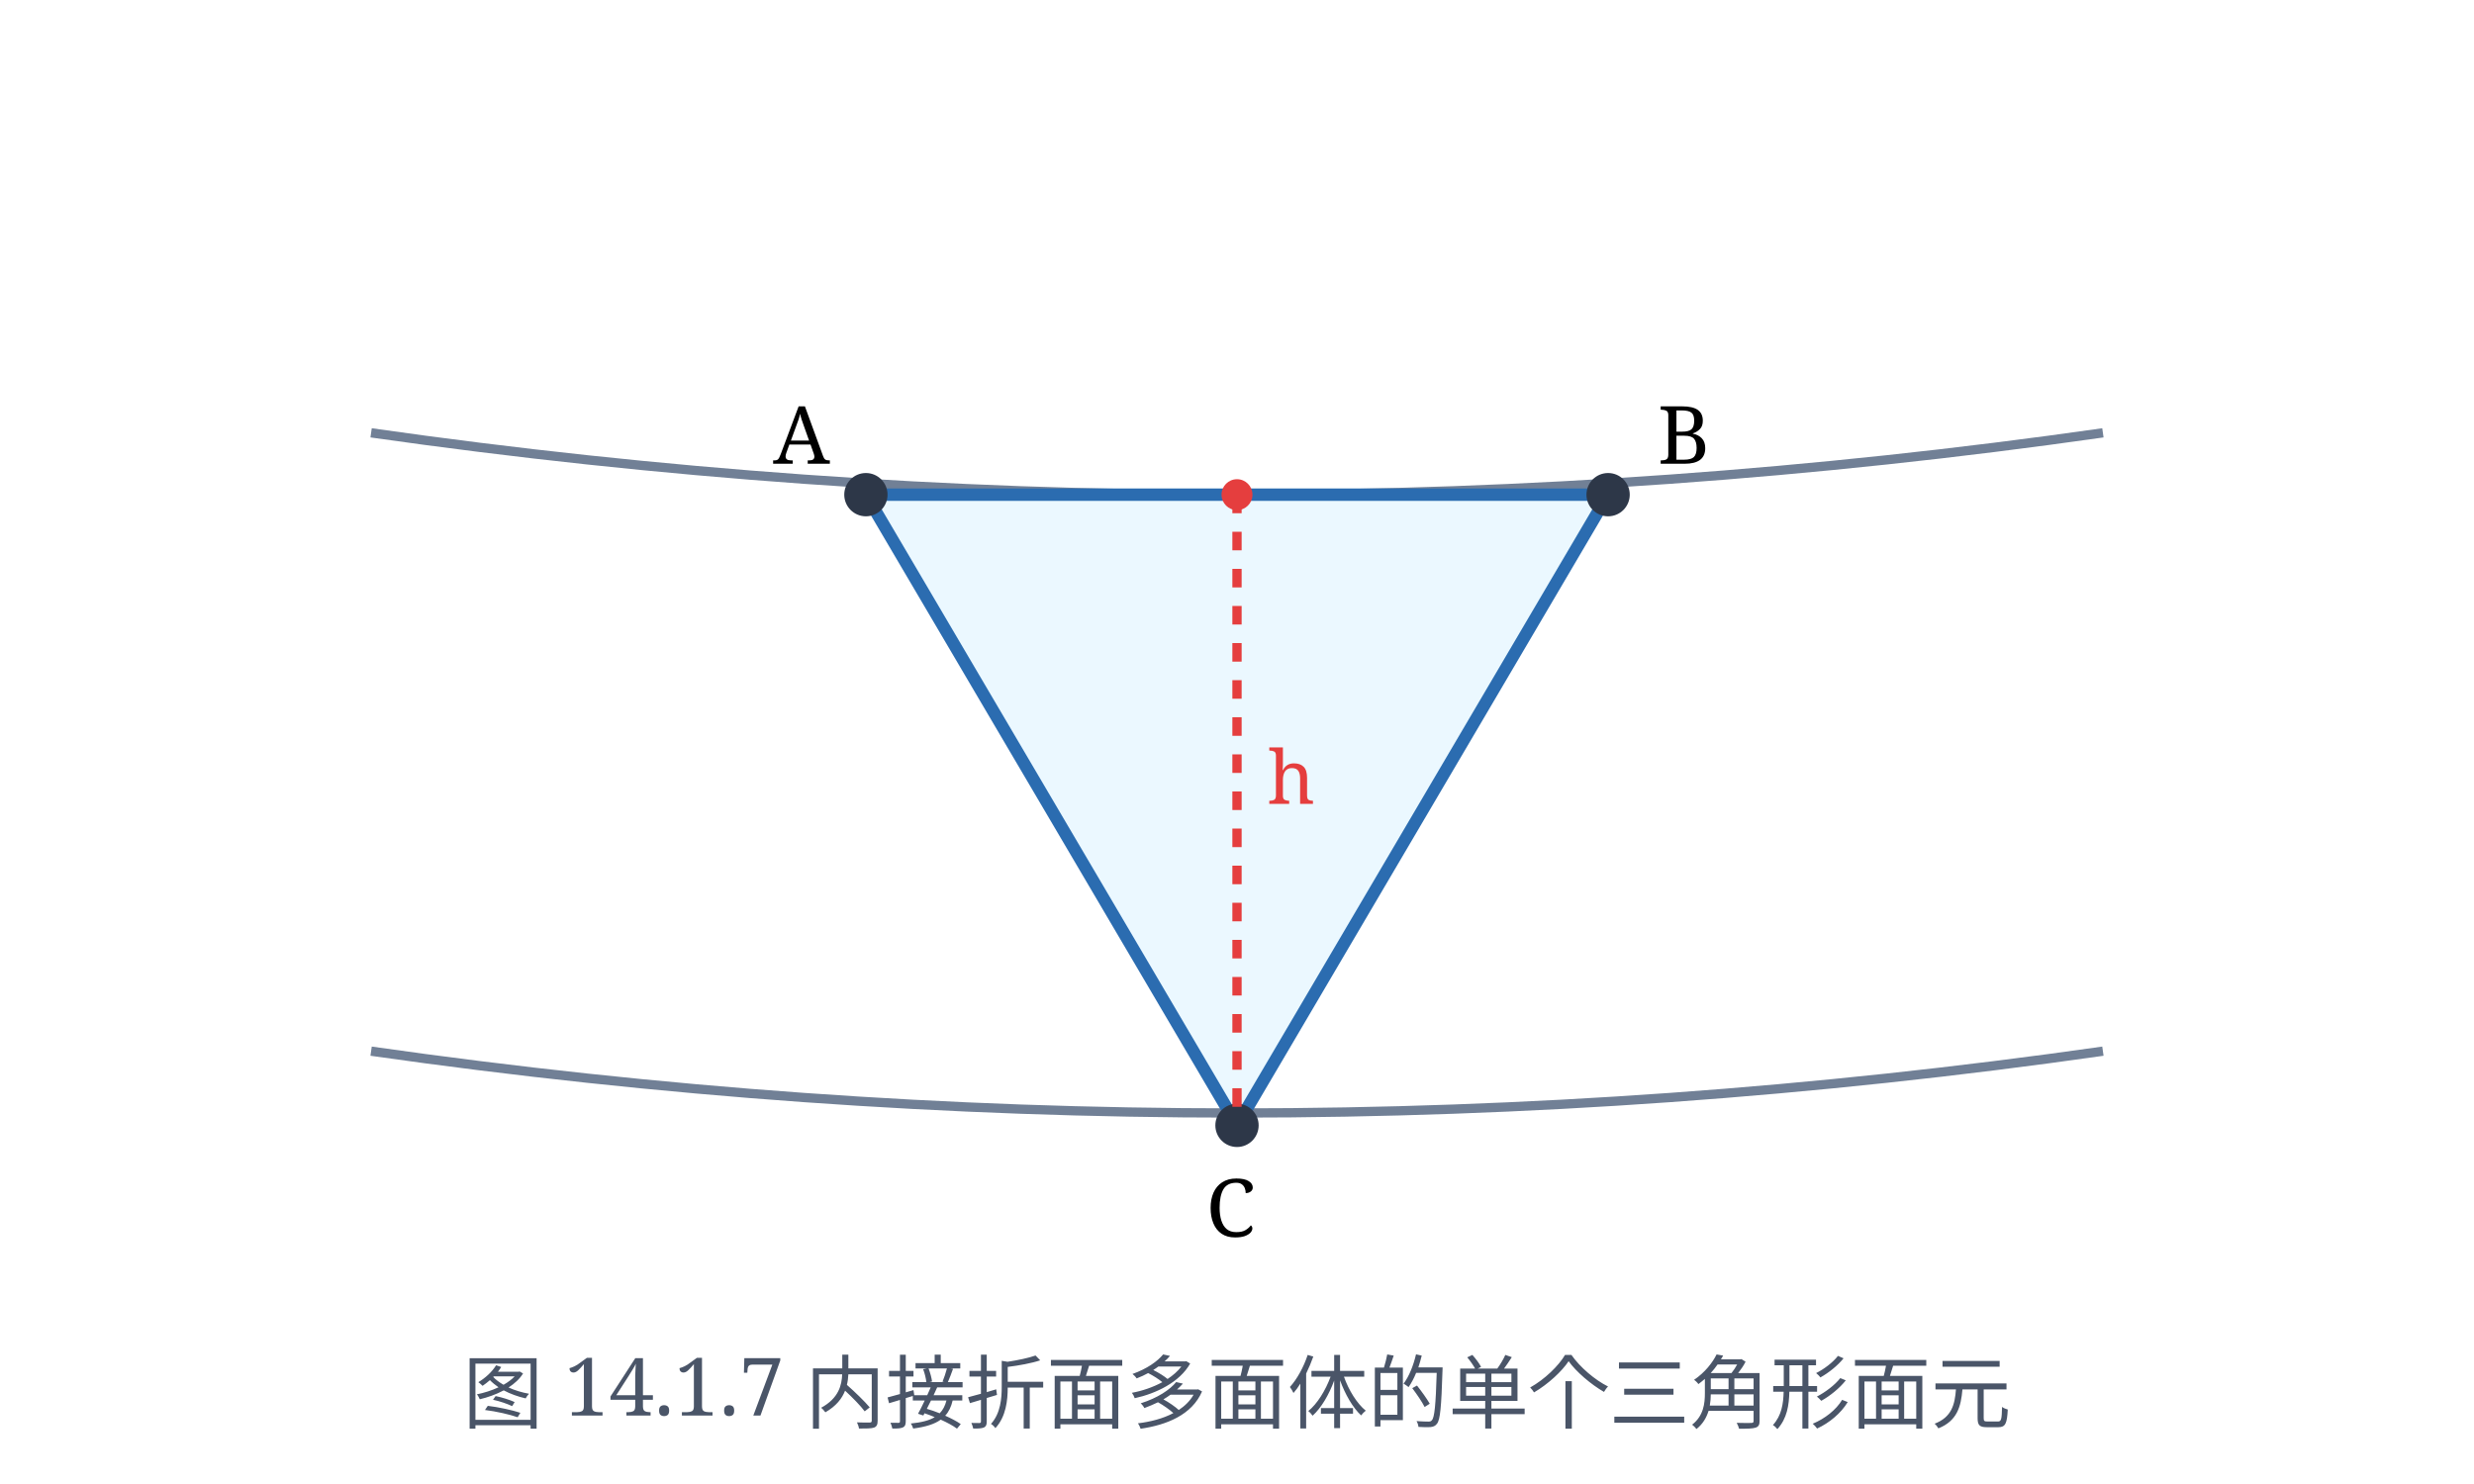
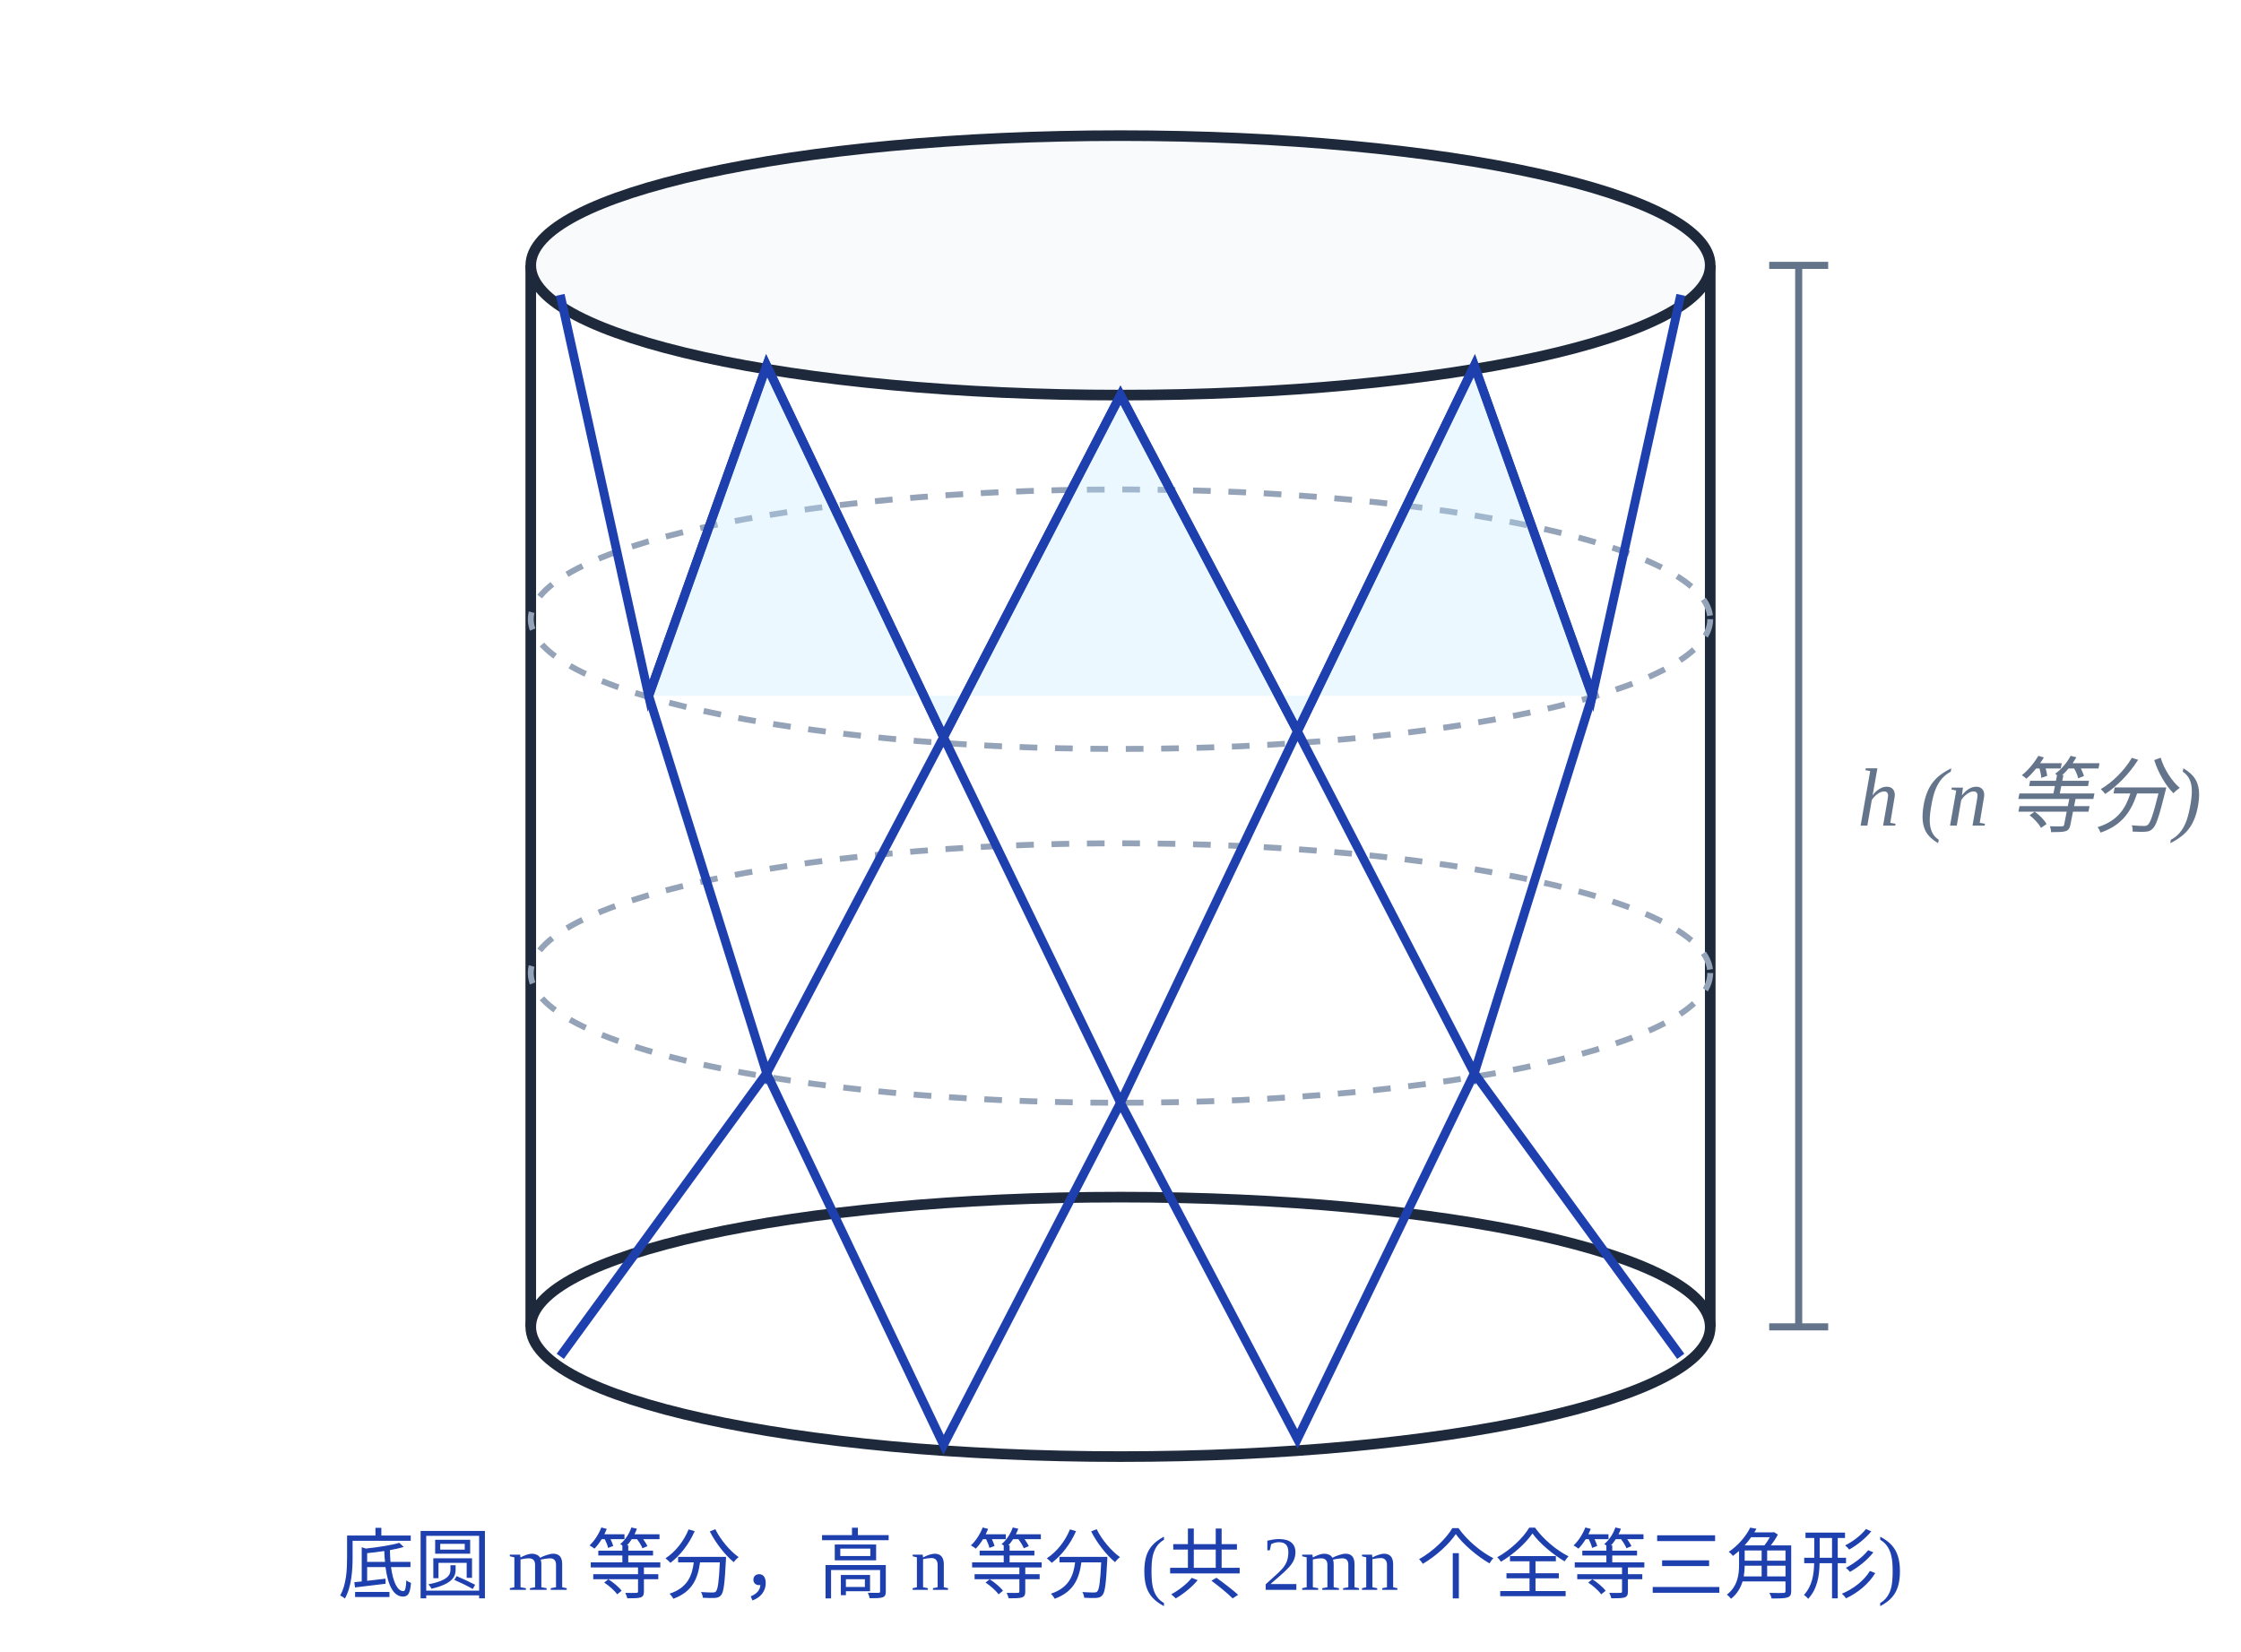
- <svg xmlns="http://www.w3.org/2000/svg" viewBox="0 0 400 240" width="100%" height="auto">
+ <svg xmlns="http://www.w3.org/2000/svg" viewBox="0 0 380 280" width="100%" height="auto" style="max-width:380px; font-family:'Times New Roman', serif; font-size:14px;">
  <defs>
-     <marker id="arrow" viewBox="0 0 10 10" refX="6" refY="5" markerWidth="6" markerHeight="6" orient="auto-start-reverse">
-       <path d="M 0 1.5 L 8 5 L 0 8.5 z" fill="#2d3748" />
+     <marker id="arr" viewBox="0 0 10 10" refX="8" refY="5" markerWidth="6" markerHeight="6" orient="auto-start-reverse">
+       <path d="M 0 1.5 L 8 5 L 0 8.5 z" fill="#1e293b" />
    </marker>
-     <marker id="arrow-blue" viewBox="0 0 10 10" refX="6" refY="5" markerWidth="6" markerHeight="6" orient="auto-start-reverse">
-       <path d="M 0 1.5 L 8 5 L 0 8.5 z" fill="#2b6cb0" />
+     <marker id="arr_blue" viewBox="0 0 10 10" refX="8" refY="5" markerWidth="6" markerHeight="6" orient="auto-start-reverse">
+       <path d="M 0 1.5 L 8 5 L 0 8.5 z" fill="#1e40af" />
    </marker>
-     <marker id="arrow-red" viewBox="0 0 10 10" refX="6" refY="5" markerWidth="6" markerHeight="6" orient="auto-start-reverse">
-       <path d="M 0 1.5 L 8 5 L 0 8.5 z" fill="#e53e3e" />
-     </marker>
-     <marker id="arrow-green" viewBox="0 0 10 10" refX="6" refY="5" markerWidth="6" markerHeight="6" orient="auto-start-reverse">
-       <path d="M 0 1.5 L 8 5 L 0 8.5 z" fill="#2f855a" />
+     <marker id="arr_red" viewBox="0 0 10 10" refX="8" refY="5" markerWidth="6" markerHeight="6" orient="auto-start-reverse">
+       <path d="M 0 1.5 L 8 5 L 0 8.5 z" fill="#dc2626" />
    </marker>
  </defs>
-   <path d="M 60 70 Q 200 90 340 70" fill="none" stroke="#718096" stroke-width="1.5" />
-   <path d="M 60 170 Q 200 190 340 170" fill="none" stroke="#718096" stroke-width="1.5" />
-   <polygon points="140,80 260,80 200,182" fill="#ebf8ff" stroke="#2b6cb0" stroke-width="2" />
-   <circle cx="140" cy="80" r="3.5" fill="#2d3748" />
-   <text x="125" y="75" font-family="serif" font-size="13">A</text>
-   <circle cx="260" cy="80" r="3.5" fill="#2d3748" />
-   <text x="268" y="75" font-family="serif" font-size="13">B</text>
-   <circle cx="200" cy="182" r="3.5" fill="#2d3748" />
-   <text x="195" y="200" font-family="serif" font-size="13">C</text>
-   <line x1="200" y1="80" x2="200" y2="182" stroke="#e53e3e" stroke-width="1.5" stroke-dasharray="3,3" />
-   <circle cx="200" cy="80" r="2.5" fill="#e53e3e" />
-   <text x="205" y="130" font-family="serif" font-size="12" fill="#e53e3e">h</text>
-   <text x="200" y="230" text-anchor="middle" font-family="serif" font-size="13" fill="#4a5568">图 14.1.7 内接折面多面体的单个三角形面元</text>
+   <ellipse cx="190" cy="45" rx="100" ry="22" fill="#f8fafc" stroke="#1e293b" stroke-width="1.8" />
+   <line x1="90" y1="45" x2="90" y2="225" stroke="#1e293b" stroke-width="1.8" />
+   <line x1="290" y1="45" x2="290" y2="225" stroke="#1e293b" stroke-width="1.8" />
+   <ellipse cx="190" cy="225" rx="100" ry="22" fill="none" stroke="#1e293b" stroke-width="1.8" />
+   <ellipse cx="190" cy="105" rx="100" ry="22" fill="none" stroke="#94a3b8" stroke-width="1" stroke-dasharray="3,3" />
+   <ellipse cx="190" cy="165" rx="100" ry="22" fill="none" stroke="#94a3b8" stroke-width="1" stroke-dasharray="3,3" />
+   <polyline points="95,50 110,118 130,62 160,125 190,67 220,124 250,62 270,118 285,50" fill="none" stroke="#1e40af" stroke-width="1.5" />
+   <polyline points="110,118 130,62 160,125 190,67 220,124 250,62 270,118" fill="#bae6fd" fill-opacity="0.3" stroke="#1e40af" stroke-width="1.5" />
+   <polyline points="110,118 130,182 160,125 190,187 220,124 250,182 270,118" fill="none" stroke="#1e40af" stroke-width="1.5" />
+   <polyline points="95,230 130,182 160,245 190,187 220,244 250,182 285,230" fill="none" stroke="#1e40af" stroke-width="1.5" />
+   <line x1="305" y1="45" x2="305" y2="225" stroke="#64748b" stroke-width="1.2" />
+   <line x1="300" y1="45" x2="310" y2="45" stroke="#64748b" stroke-width="1.2" />
+   <line x1="300" y1="225" x2="310" y2="225" stroke="#64748b" stroke-width="1.2" />
+   <text x="315" y="140" font-style="italic" fill="#64748b">h (n 等分)</text>
+   <text x="190" y="270" text-anchor="middle" font-size="13" fill="#1e40af">底圆 m 等分，高 n 等分 (共 2mn 个全等三角形)</text>
</svg>
